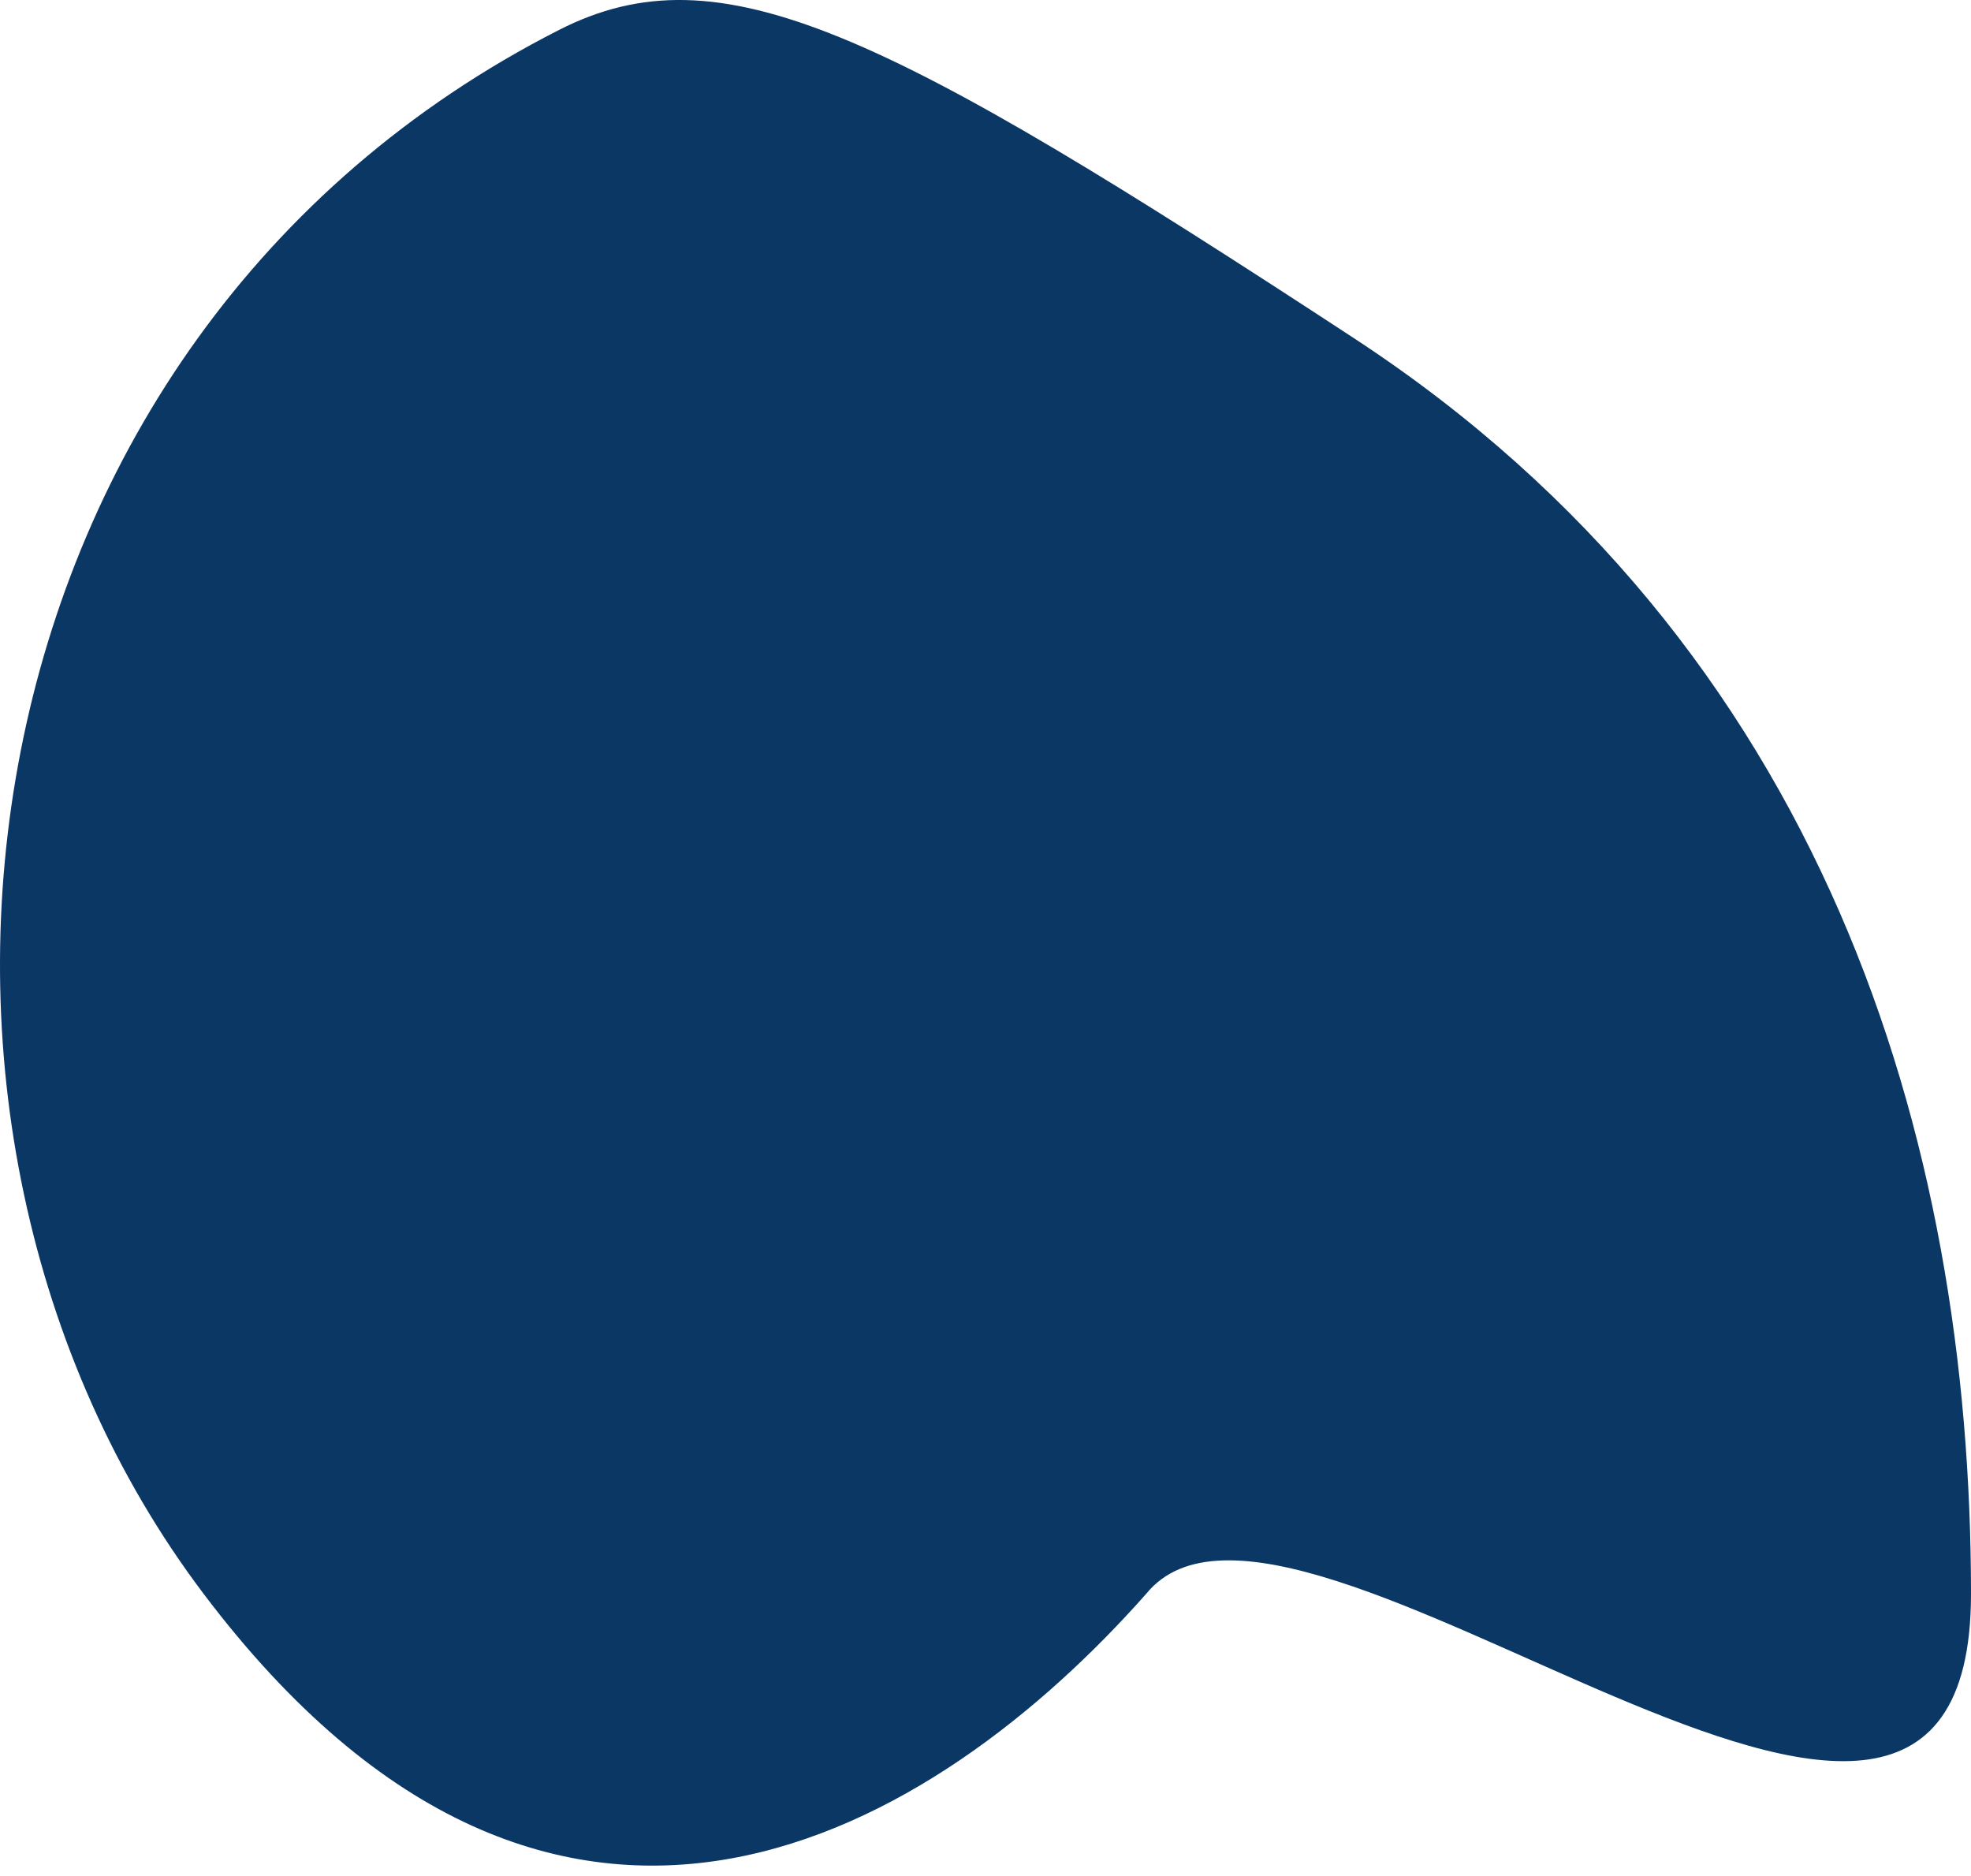
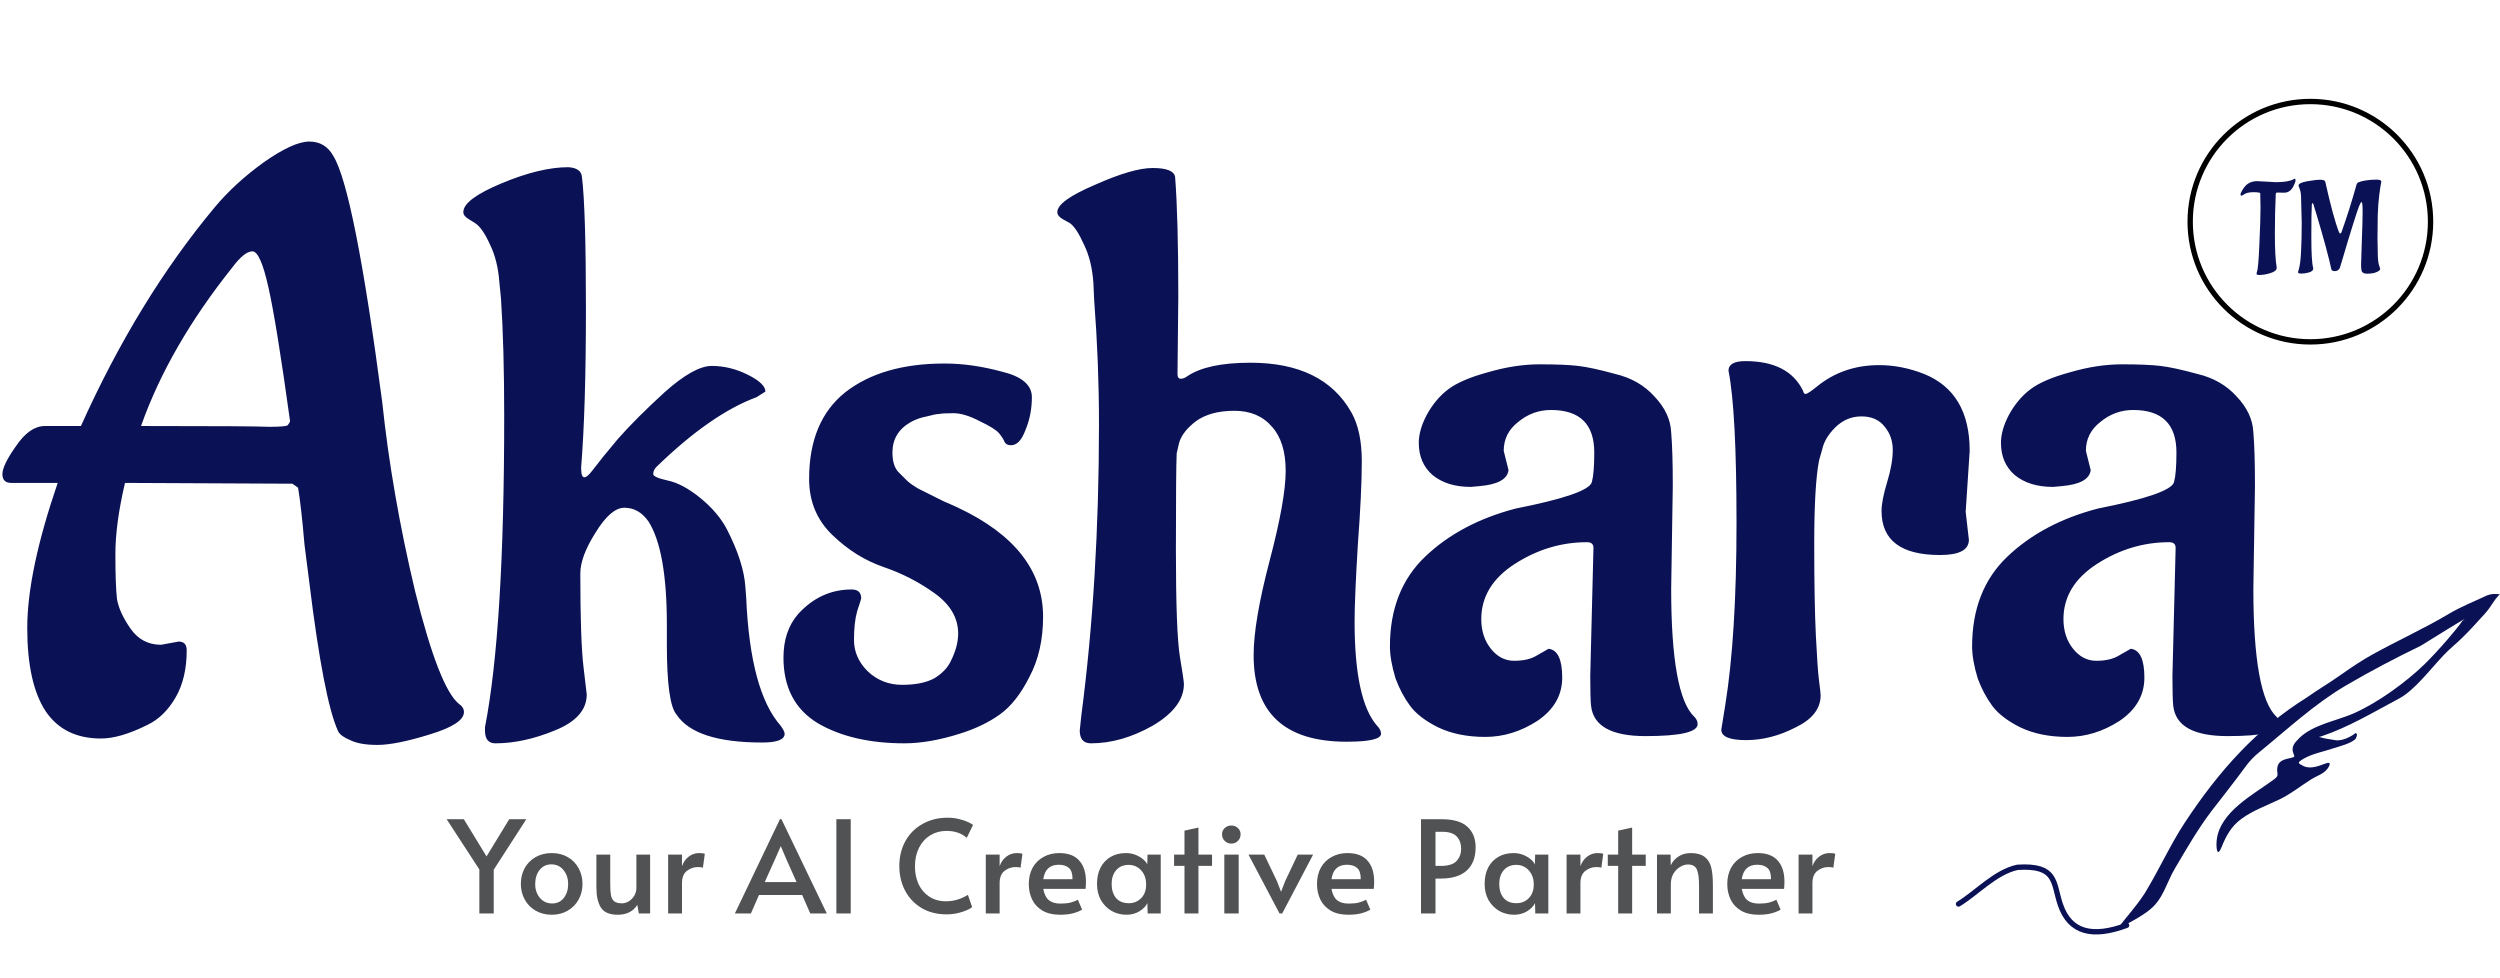
- <svg xmlns="http://www.w3.org/2000/svg" width="41px" height="39px" viewBox="0 0 41 39" version="1.1">
-   <g id="Page-1" stroke="none" stroke-width="1" fill="none" fill-rule="evenodd">
-     <path d="M11.632,0.621 C-0.982,7.036 -3.159,23.358 4.237,33.149 C11.632,42.94 19.514,38.038 23.841,33.149 C26.903,29.371 41,42.604 41,33.149 C41,23.694 37.965,13.451 28.168,7.036 C18.371,0.621 14.989,-1.086 11.632,0.621 Z" id="Path" fill="#0B3765" fill-rule="nonzero" />
-   </g>
+ <svg xmlns="http://www.w3.org/2000/svg" width="468" height="183" viewBox="0 0 468 183" fill="none">
+   <path d="M89.736 162.768L83.616 153.36H86.832L91.08 160.32L95.328 153.36H98.52L92.424 162.816V171H89.736V162.768ZM103.285 171.24C102.149 171.24 101.141 170.984 100.261 170.472C99.381 169.96 98.701 169.264 98.221 168.384C97.741 167.504 97.501 166.528 97.501 165.456C97.501 164.4 97.733 163.432 98.197 162.552C98.677 161.672 99.357 160.976 100.237 160.464C101.117 159.952 102.133 159.696 103.285 159.696C104.437 159.696 105.445 159.952 106.309 160.464C107.189 160.976 107.861 161.672 108.325 162.552C108.805 163.432 109.045 164.4 109.045 165.456C109.045 166.528 108.805 167.504 108.325 168.384C107.845 169.264 107.165 169.96 106.285 170.472C105.421 170.984 104.421 171.24 103.285 171.24ZM103.357 169.128C104.285 169.128 105.013 168.784 105.541 168.096C106.085 167.408 106.357 166.544 106.357 165.504C106.357 164.464 106.069 163.592 105.493 162.888C104.917 162.168 104.157 161.808 103.213 161.808C102.301 161.808 101.565 162.16 101.005 162.864C100.461 163.568 100.189 164.448 100.189 165.504C100.189 166.528 100.485 167.392 101.077 168.096C101.669 168.784 102.429 169.128 103.357 169.128ZM115.629 171.24C114.109 171.24 113.061 170.792 112.485 169.896C111.925 169 111.645 167.752 111.645 166.152V159.984H114.237V165.504C114.237 166.416 114.285 167.128 114.381 167.64C114.493 168.136 114.701 168.504 115.005 168.744C115.325 168.984 115.797 169.104 116.421 169.104C116.869 169.104 117.301 168.976 117.717 168.72C118.133 168.464 118.469 168.12 118.725 167.688C118.997 167.24 119.133 166.752 119.133 166.224V159.984H121.701V171H119.589L119.301 169.392C118.901 170.016 118.397 170.48 117.789 170.784C117.197 171.088 116.477 171.24 115.629 171.24ZM125.077 159.984H127.669V162.144C127.925 161.408 128.341 160.816 128.917 160.368C129.493 159.92 130.149 159.696 130.885 159.696C131.397 159.696 131.749 159.744 131.941 159.84L131.581 162.456C131.437 162.36 131.125 162.312 130.645 162.312C129.893 162.312 129.205 162.552 128.581 163.032C127.973 163.512 127.669 164.28 127.669 165.336V171H125.077V159.984ZM146.281 153.336L154.777 171H151.681L150.169 167.544H142.081L140.569 171H137.569L146.017 153.336H146.281ZM145.081 160.848L143.161 165.12H149.113L147.217 160.872L146.185 158.448H146.137L145.081 160.848ZM156.567 153.36H159.255V171H156.567V153.36ZM177.208 171.168C175.384 171.168 173.8 170.76 172.456 169.944C171.128 169.128 170.112 168.04 169.408 166.68C168.704 165.304 168.352 163.792 168.352 162.144C168.352 160.4 168.728 158.84 169.48 157.464C170.248 156.088 171.32 155.016 172.696 154.248C174.072 153.464 175.632 153.072 177.376 153.072C178.16 153.072 178.888 153.16 179.56 153.336C180.248 153.496 180.816 153.688 181.264 153.912C181.712 154.12 182.008 154.296 182.152 154.44L180.976 156.84C180 155.976 178.728 155.544 177.16 155.544C176.056 155.544 175.056 155.816 174.16 156.36C173.264 156.904 172.56 157.68 172.048 158.688C171.536 159.696 171.28 160.864 171.28 162.192C171.28 163.408 171.504 164.512 171.952 165.504C172.416 166.496 173.088 167.28 173.968 167.856C174.848 168.432 175.896 168.72 177.112 168.72C178.52 168.72 179.88 168.32 181.192 167.52L181.984 169.8C181.632 170.12 180.984 170.432 180.04 170.736C179.112 171.024 178.168 171.168 177.208 171.168ZM184.538 159.984H187.13V162.144C187.386 161.408 187.802 160.816 188.378 160.368C188.954 159.92 189.61 159.696 190.346 159.696C190.858 159.696 191.21 159.744 191.402 159.84L191.042 162.456C190.898 162.36 190.586 162.312 190.106 162.312C189.354 162.312 188.666 162.552 188.042 163.032C187.434 163.512 187.13 164.28 187.13 165.336V171H184.538V159.984ZM198.443 171.24C197.131 171.24 196.035 170.984 195.155 170.472C194.275 169.944 193.627 169.248 193.211 168.384C192.795 167.504 192.587 166.544 192.587 165.504C192.587 164.336 192.827 163.312 193.307 162.432C193.803 161.552 194.483 160.88 195.347 160.416C196.211 159.936 197.187 159.696 198.275 159.696C199.971 159.696 201.227 160.168 202.043 161.112C202.875 162.04 203.291 163.352 203.291 165.048C203.291 165.48 203.267 165.928 203.219 166.392H195.299C195.475 167.368 195.819 168.072 196.331 168.504C196.859 168.936 197.587 169.152 198.515 169.152C199.283 169.152 199.915 169.088 200.411 168.96C200.907 168.832 201.363 168.656 201.779 168.432L202.571 170.28C202.171 170.536 201.627 170.76 200.939 170.952C200.251 171.144 199.419 171.24 198.443 171.24ZM200.771 164.592C200.787 163.6 200.571 162.904 200.123 162.504C199.675 162.088 199.035 161.88 198.203 161.88C196.523 161.88 195.555 162.784 195.299 164.592H200.771ZM210.881 171.24C209.889 171.24 208.969 171.008 208.121 170.544C207.289 170.064 206.617 169.392 206.105 168.528C205.609 167.648 205.361 166.624 205.361 165.456C205.361 164.304 205.577 163.296 206.009 162.432C206.457 161.568 207.089 160.896 207.905 160.416C208.721 159.936 209.681 159.696 210.785 159.696C211.425 159.696 212.025 159.808 212.585 160.032C213.145 160.256 213.617 160.536 214.001 160.872C214.385 161.192 214.641 161.512 214.769 161.832L214.817 159.984H217.289V171H214.841L214.793 169.056C214.521 169.632 214.025 170.144 213.305 170.592C212.585 171.024 211.777 171.24 210.881 171.24ZM211.313 169.08C212.225 169.08 212.993 168.768 213.617 168.144C214.241 167.504 214.553 166.672 214.553 165.648V165.48C214.553 164.792 214.409 164.176 214.121 163.632C213.833 163.088 213.441 162.664 212.945 162.36C212.449 162.056 211.905 161.904 211.313 161.904C210.289 161.904 209.497 162.24 208.937 162.912C208.377 163.568 208.097 164.424 208.097 165.48C208.097 166.552 208.369 167.424 208.913 168.096C209.473 168.752 210.273 169.08 211.313 169.08ZM221.734 162.096H219.79V159.984H221.734V155.496L224.35 154.92V159.984H226.894V162.096H224.35V171H221.734V162.096ZM229.193 159.984H231.881V171H229.193V159.984ZM230.513 157.92C230.017 157.92 229.601 157.752 229.265 157.416C228.929 157.08 228.761 156.664 228.761 156.168C228.761 155.72 228.929 155.336 229.265 155.016C229.601 154.696 230.017 154.536 230.513 154.536C230.993 154.536 231.401 154.696 231.737 155.016C232.073 155.336 232.241 155.72 232.241 156.168C232.241 156.664 232.073 157.08 231.737 157.416C231.417 157.752 231.009 157.92 230.513 157.92ZM233.718 159.984H236.67L239.046 164.952L239.814 166.944L240.582 164.952L242.934 159.984H245.814L240.03 171H239.526L233.718 159.984ZM252.396 171.24C251.084 171.24 249.988 170.984 249.108 170.472C248.228 169.944 247.58 169.248 247.164 168.384C246.748 167.504 246.54 166.544 246.54 165.504C246.54 164.336 246.78 163.312 247.26 162.432C247.756 161.552 248.436 160.88 249.3 160.416C250.164 159.936 251.14 159.696 252.228 159.696C253.924 159.696 255.18 160.168 255.996 161.112C256.828 162.04 257.244 163.352 257.244 165.048C257.244 165.48 257.22 165.928 257.172 166.392H249.252C249.428 167.368 249.772 168.072 250.284 168.504C250.812 168.936 251.54 169.152 252.468 169.152C253.236 169.152 253.868 169.088 254.364 168.96C254.86 168.832 255.316 168.656 255.732 168.432L256.524 170.28C256.124 170.536 255.58 170.76 254.892 170.952C254.204 171.144 253.372 171.24 252.396 171.24ZM254.724 164.592C254.74 163.6 254.524 162.904 254.076 162.504C253.628 162.088 252.988 161.88 252.156 161.88C250.476 161.88 249.508 162.784 249.252 164.592H254.724ZM266.013 153.36H269.901C272.093 153.36 273.693 153.832 274.701 154.776C275.725 155.704 276.237 156.984 276.237 158.616C276.237 160.504 275.685 161.952 274.581 162.96C273.477 163.968 271.837 164.472 269.661 164.472H268.725V171H266.013V153.36ZM269.733 162.096C271.141 162.096 272.125 161.784 272.685 161.16C273.245 160.536 273.525 159.784 273.525 158.904C273.525 157.96 273.253 157.192 272.709 156.6C272.165 156.008 271.253 155.712 269.973 155.712H268.725V162.096H269.733ZM283.443 171.24C282.451 171.24 281.531 171.008 280.683 170.544C279.851 170.064 279.179 169.392 278.667 168.528C278.171 167.648 277.923 166.624 277.923 165.456C277.923 164.304 278.139 163.296 278.571 162.432C279.019 161.568 279.651 160.896 280.467 160.416C281.283 159.936 282.243 159.696 283.347 159.696C283.987 159.696 284.587 159.808 285.147 160.032C285.707 160.256 286.179 160.536 286.563 160.872C286.947 161.192 287.203 161.512 287.331 161.832L287.379 159.984H289.851V171H287.403L287.355 169.056C287.083 169.632 286.587 170.144 285.867 170.592C285.147 171.024 284.339 171.24 283.443 171.24ZM283.875 169.08C284.787 169.08 285.555 168.768 286.179 168.144C286.803 167.504 287.115 166.672 287.115 165.648V165.48C287.115 164.792 286.971 164.176 286.683 163.632C286.395 163.088 286.003 162.664 285.507 162.36C285.011 162.056 284.467 161.904 283.875 161.904C282.851 161.904 282.059 162.24 281.499 162.912C280.939 163.568 280.659 164.424 280.659 165.48C280.659 166.552 280.931 167.424 281.475 168.096C282.035 168.752 282.835 169.08 283.875 169.08ZM293.265 159.984H295.857V162.144C296.113 161.408 296.529 160.816 297.105 160.368C297.681 159.92 298.337 159.696 299.073 159.696C299.585 159.696 299.937 159.744 300.129 159.84L299.769 162.456C299.625 162.36 299.313 162.312 298.833 162.312C298.081 162.312 297.393 162.552 296.769 163.032C296.161 163.512 295.857 164.28 295.857 165.336V171H293.265V159.984ZM302.922 162.096H300.978V159.984H302.922V155.496L305.538 154.92V159.984H308.082V162.096H305.538V171H302.922V162.096ZM310.188 159.984H312.732L312.756 162C313.06 161.328 313.54 160.776 314.196 160.344C314.852 159.912 315.62 159.696 316.5 159.696C317.636 159.696 318.508 159.936 319.116 160.416C319.724 160.88 320.132 161.536 320.34 162.384C320.548 163.232 320.652 164.336 320.652 165.696V171H318.06V165.768C318.06 164.376 317.924 163.376 317.652 162.768C317.38 162.144 316.82 161.832 315.972 161.832C315.492 161.832 315.004 161.984 314.508 162.288C314.012 162.576 313.596 163 313.26 163.56C312.94 164.12 312.78 164.776 312.78 165.528V171H310.188V159.984ZM329.201 171.24C327.889 171.24 326.793 170.984 325.913 170.472C325.033 169.944 324.385 169.248 323.969 168.384C323.553 167.504 323.345 166.544 323.345 165.504C323.345 164.336 323.585 163.312 324.065 162.432C324.561 161.552 325.241 160.88 326.105 160.416C326.969 159.936 327.945 159.696 329.033 159.696C330.729 159.696 331.985 160.168 332.801 161.112C333.633 162.04 334.049 163.352 334.049 165.048C334.049 165.48 334.025 165.928 333.977 166.392H326.057C326.233 167.368 326.577 168.072 327.089 168.504C327.617 168.936 328.345 169.152 329.273 169.152C330.041 169.152 330.673 169.088 331.169 168.96C331.665 168.832 332.121 168.656 332.537 168.432L333.329 170.28C332.929 170.536 332.385 170.76 331.697 170.952C331.009 171.144 330.177 171.24 329.201 171.24ZM331.529 164.592C331.545 163.6 331.329 162.904 330.881 162.504C330.433 162.088 329.793 161.88 328.961 161.88C327.281 161.88 326.313 162.784 326.057 164.592H331.529ZM336.695 159.984H339.287V162.144C339.543 161.408 339.959 160.816 340.535 160.368C341.111 159.92 341.766 159.696 342.503 159.696C343.015 159.696 343.367 159.744 343.559 159.84L343.199 162.456C343.055 162.36 342.743 162.312 342.263 162.312C341.511 162.312 340.823 162.552 340.199 163.032C339.591 163.512 339.287 164.28 339.287 165.336V171H336.695V159.984Z" fill="#515253" />
+   <path d="M401.513 167.192C399.704 169.988 398.045 171.594 396.28 174.044C398.305 172.821 400.628 171.775 402.473 170.274C404.989 168.228 405.549 165.28 407.139 162.585C409.237 159.027 411.48 155.132 413.955 151.882C415.565 149.86 417.079 147.822 418.633 145.828C420.186 143.834 420.923 142.444 422.894 140.841C428.166 136.554 433.305 131.75 439.157 128.323C443.749 125.634 448.419 123.184 453.195 120.873C453.451 120.749 463.521 114.397 460.961 116.215C460.146 117.497 456.468 121.82 453.812 124.401C450.492 127.628 445.11 131.591 440.5 133.587C437.306 134.97 432.914 135.67 430.375 138.22C429.551 139.048 428.862 139.812 429.311 140.998C429.526 141.567 429.686 141.694 428.938 141.864C427.727 142.139 426.447 142.31 426.295 143.844C426.196 144.844 426.732 145.126 425.78 145.837C421.98 148.677 415.473 151.951 414.958 157.38C414.836 158.669 415.028 160.721 415.902 158.525C416.728 156.448 417.729 154.663 419.556 153.317C421.803 151.662 424.369 150.798 426.831 149.595C428.897 148.586 430.683 147.133 432.625 145.91C433.843 145.144 435.37 144.803 436.021 143.374C436.36 142.631 435.77 142.768 435.282 142.948C433.999 143.422 432.439 144.041 431.171 143.38C430.214 142.88 429.938 142.806 431.164 142.078C432.873 141.063 434.938 140.721 436.792 140.09C437.733 139.769 440.253 139.175 441.018 138.242C441.338 137.502 441.261 137.283 440.91 137.247C440.438 137.707 438.513 138.824 437.126 138.554C436.151 138.365 435.38 138.316 434.439 138.038C433.854 137.865 434.028 138.021 434.589 137.831C439.731 136.093 444.374 133.28 449.157 130.737C451.963 129.246 454.946 125.301 457.411 122.691C458.66 121.368 459.585 120.697 460.842 119.475C462.502 117.862 463.395 116.801 464.539 115.573C465.549 114.487 465.896 114.047 466.619 112.932C467.534 111.521 467.991 111.289 467.991 111.289C467.991 111.289 466.82 110.98 465.596 111.449C462.808 112.76 460.761 113.531 458.386 114.937C453.604 117.767 448.839 119.91 444.141 122.509C442.329 123.512 440.357 124.796 438.161 126.354C435.965 127.912 433.817 129.151 431.8 130.593C422.586 136.336 415.485 144.138 409.002 153.983C406.25 158.162 404.223 162.76 401.513 167.192Z" fill="#0A1255" />
+   <path d="M366.636 169.227C370.111 167.113 373.51 163.264 377.669 162.36C385.113 161.884 384.323 165.256 385.692 169.32C387.479 174.631 391.789 175.573 398.1 173.22" stroke="#0A1255" stroke-linecap="round" />
+   <path d="M43.5 50.05C35.6 59.95 29.9 69.85 26.4 79.75H26.55C40.45 79.75 48.4 79.8 50.4 79.9C52.5 79.9 53.65 79.8 53.85 79.6C54.05 79.4 54.2 79.15 54.3 78.85C52.6 66.55 51.25 58.2 50.25 53.8C49.25 49.3 48.25 47.05 47.25 47.05C46.25 47.05 45 48.05 43.5 50.05ZM30.15 120.7L33.45 120.1C34.45 120.1 34.95 120.65 34.95 121.75C34.95 125.25 34.25 128.2 32.85 130.6C31.45 133 29.7 134.7 27.6 135.7C24.2 137.4 21.3 138.25 18.9 138.25C14.3 138.25 10.85 136.55 8.55 133.15C6.25 129.65 5.1 124.45 5.1 117.55C5.1 110.55 7 101.5 10.8 90.4H2.1C1 90.4 0.45 89.85 0.45 88.75C0.45 87.65 1.3 85.9 3 83.5C4.7 81 6.5 79.75 8.4 79.75H15.15C22.25 63.95 30.6 50.3 40.2 38.8C42.7 35.8 45.75 33 49.35 30.4C53.05 27.8 55.9 26.5 57.9 26.5C59.9 26.5 61.4 27.4 62.4 29.2C65 33.4 68.05 48.75 71.55 75.25C72.75 86.65 74.8 98.45 77.7 110.65C80.7 122.75 83.45 129.8 85.95 131.8C86.55 132.2 86.85 132.7 86.85 133.3C86.85 134.8 84.7 136.2 80.4 137.5C76.2 138.8 72.95 139.45 70.65 139.45C68.45 139.45 66.75 139.15 65.55 138.55C64.35 138.05 63.6 137.5 63.3 136.9C61.5 133 59.7 123.7 57.9 109L57 101.95C56.6 97.25 56.2 93.7 55.8 91.3L54.75 90.55L23.4 90.4C22.2 95.5 21.6 99.95 21.6 103.75C21.6 107.55 21.7 110.35 21.9 112.15C22.2 113.85 23.05 115.7 24.45 117.7C25.85 119.7 27.75 120.7 30.15 120.7ZM122.886 87.4C122.486 87.8 122.286 88.25 122.286 88.75C122.286 89.15 123.186 89.55 124.986 89.95C126.886 90.35 128.936 91.45 131.136 93.25C133.336 95.05 134.986 97 136.086 99.1C138.186 103.2 139.336 106.8 139.536 109.9L139.686 111.85C140.186 123.55 142.336 131.55 146.136 135.85C146.636 136.55 146.886 137.05 146.886 137.35C146.886 138.45 145.486 139 142.686 139C134.286 139 128.936 137.25 126.636 133.75C125.436 132.35 124.836 128 124.836 120.7V116.95C124.836 107.65 123.686 101.2 121.386 97.6C120.186 95.9 118.686 95.05 116.886 95.05C115.186 95.05 113.386 96.6 111.486 99.7C109.586 102.7 108.636 105.25 108.636 107.35C108.636 115.75 108.836 121.6 109.236 124.9C109.636 128.2 109.836 129.9 109.836 130C109.836 132.9 107.836 135.15 103.836 136.75C99.936 138.35 96.236 139.15 92.736 139.15C91.436 139.15 90.786 138.35 90.786 136.75V136.15C93.186 123.85 94.386 104.45 94.386 77.95C94.386 69.25 94.186 61.9 93.786 55.9L93.486 52.9C93.286 50.1 92.686 47.7 91.686 45.7C90.786 43.7 89.886 42.4 88.986 41.8L87.786 41.05C87.086 40.65 86.736 40.2 86.736 39.7C86.736 38.1 89.136 36.3 93.936 34.3C98.736 32.3 102.886 31.3 106.386 31.3C107.986 31.4 108.836 32 108.936 33.1C109.436 37.1 109.686 45.35 109.686 57.85C109.686 70.25 109.386 80.15 108.786 87.55C108.786 88.75 108.986 89.35 109.386 89.35C109.786 89.35 110.386 88.8 111.186 87.7C112.086 86.5 113.586 84.65 115.686 82.15C117.886 79.65 120.786 76.75 124.386 73.45C128.086 70.15 131.036 68.5 133.236 68.5C135.536 68.5 137.786 69.05 139.986 70.15C142.186 71.25 143.286 72.3 143.286 73.3L141.636 74.35C135.936 76.45 129.686 80.8 122.886 87.4ZM195.266 115.45C195.266 119.75 194.416 123.5 192.716 126.7C191.116 129.9 189.266 132.25 187.166 133.75C185.066 135.25 182.566 136.45 179.666 137.35C175.866 138.55 172.416 139.15 169.316 139.15C162.816 139.15 157.416 137.9 153.116 135.4C148.816 132.8 146.666 128.7 146.666 123.1C146.666 119.8 147.566 117.1 149.366 115C152.166 111.9 155.516 110.35 159.416 110.35C160.616 110.35 161.216 110.9 161.216 112C161.216 112.1 160.966 112.9 160.466 114.4C160.066 115.8 159.866 117.6 159.866 119.8C159.866 122 160.716 123.95 162.416 125.65C164.216 127.35 166.366 128.2 168.866 128.2C171.366 128.2 173.366 127.8 174.866 127C176.366 126.1 177.416 125 178.016 123.7C178.916 121.9 179.366 120.2 179.366 118.6C179.366 115.7 177.916 113.2 175.016 111.1C172.116 109 168.916 107.35 165.416 106.15C161.916 104.95 158.716 102.95 155.816 100.15C152.916 97.35 151.466 93.85 151.466 89.65C151.466 82.45 153.716 77.05 158.216 73.45C162.816 69.85 169.016 68.05 176.816 68.05C180.216 68.05 183.766 68.55 187.466 69.55C191.266 70.45 193.166 72.05 193.166 74.35C193.166 76.55 192.766 78.6 191.966 80.5C191.266 82.4 190.366 83.35 189.266 83.35C188.666 83.35 188.266 83.15 188.066 82.75C187.866 82.25 187.516 81.7 187.016 81.1C186.516 80.5 185.316 79.75 183.416 78.85C181.516 77.85 179.866 77.35 178.466 77.35C177.166 77.35 176.266 77.4 175.766 77.5C175.366 77.5 174.616 77.65 173.516 77.95C172.416 78.15 171.416 78.5 170.516 79C168.216 80.3 167.066 82.2 167.066 84.7C167.066 86.3 167.416 87.5 168.116 88.3C168.816 89 169.366 89.55 169.766 89.95C170.166 90.35 170.866 90.85 171.866 91.45C172.866 91.95 173.566 92.3 173.966 92.5C174.366 92.7 175.266 93.15 176.666 93.85C178.066 94.45 178.966 94.85 179.366 95.05C189.966 100.05 195.266 106.85 195.266 115.45ZM220.579 55.45L220.429 70C220.429 70.6 220.629 70.9 221.029 70.9C221.429 70.9 221.829 70.75 222.229 70.45C224.729 68.75 228.679 67.9 234.079 67.9C243.179 67.9 249.479 71 252.979 77.2C254.279 79.5 254.929 82.55 254.929 86.35C254.929 90.15 254.679 95.4 254.179 102.1C253.779 108.8 253.579 113.55 253.579 116.35C253.579 126.15 254.979 132.65 257.779 135.85C258.279 136.35 258.529 136.85 258.529 137.35C258.529 138.35 256.379 138.85 252.079 138.85C240.479 138.85 234.679 133.45 234.679 122.65C234.679 118.45 235.679 112.55 237.679 104.95C239.679 97.35 240.679 91.75 240.679 88.15C240.679 84.55 239.829 81.8 238.129 79.9C236.429 77.9 234.079 76.9 231.079 76.9C228.079 76.9 225.679 77.55 223.879 78.85C222.179 80.15 221.129 81.5 220.729 82.9L220.279 84.85C220.179 86.75 220.129 92.8 220.129 103C220.129 113.2 220.379 119.85 220.879 122.95C221.379 125.95 221.629 127.65 221.629 128.05C221.629 130.95 219.679 133.55 215.779 135.85C211.879 138.05 208.029 139.15 204.229 139.15C202.829 139.15 202.129 138.35 202.129 136.75L202.429 133.9C204.629 117.1 205.729 98.9 205.729 79.3C205.729 71.7 205.429 64 204.829 56.2L204.679 52.9C204.479 50.1 203.879 47.7 202.879 45.7C201.979 43.7 201.129 42.4 200.329 41.8L198.979 41.05C198.279 40.65 197.929 40.2 197.929 39.7C197.929 38.3 200.279 36.6 204.979 34.6C209.679 32.5 213.279 31.45 215.779 31.45C218.379 31.45 219.779 32 219.979 33.1C220.379 38.2 220.579 45.65 220.579 55.45ZM313.145 91L312.845 110.2C312.845 123.5 314.295 131.5 317.195 134.2C317.595 134.6 317.795 135.05 317.795 135.55C317.795 137.05 314.545 137.8 308.045 137.8C301.645 137.8 298.245 135.9 297.845 132.1C297.745 131.2 297.695 129.35 297.695 126.55L298.295 102.55C298.295 101.85 297.895 101.5 297.095 101.5C292.295 101.5 287.795 102.85 283.595 105.55C279.395 108.25 277.295 111.7 277.295 115.9C277.295 118.1 277.895 119.95 279.095 121.45C280.295 122.95 281.745 123.7 283.445 123.7C285.245 123.7 286.695 123.35 287.795 122.65C288.995 121.95 289.695 121.55 289.895 121.45C291.595 121.65 292.445 123.45 292.445 126.85C292.445 130.15 290.895 132.85 287.795 134.95C284.695 136.95 281.445 137.95 278.045 137.95C274.645 137.95 271.695 137.35 269.195 136.15C266.795 134.95 265.045 133.6 263.945 132.1C262.845 130.6 261.945 128.9 261.245 127C260.545 124.7 260.195 122.7 260.195 121C260.195 114 262.395 108.4 266.795 104.2C271.195 100 276.845 97 283.745 95.2C292.845 93.4 297.595 91.75 297.995 90.25C298.295 89.15 298.445 87.3 298.445 84.7C298.445 79.4 295.745 76.75 290.345 76.75C288.045 76.75 285.995 77.5 284.195 79C282.395 80.4 281.495 82.2 281.495 84.4L282.395 88C282.195 89.7 280.395 90.7 276.995 91L275.345 91.15C272.345 91.15 269.945 90.4 268.145 88.9C266.445 87.4 265.595 85.4 265.595 82.9C265.595 81.3 266.095 79.55 267.095 77.65C268.195 75.65 269.545 74.05 271.145 72.85C272.745 71.65 275.195 70.6 278.495 69.7C281.895 68.7 285.145 68.2 288.245 68.2C291.345 68.2 293.745 68.3 295.445 68.5C297.145 68.7 299.445 69.2 302.345 70C305.345 70.7 307.795 72.1 309.695 74.2C311.695 76.3 312.745 78.55 312.845 80.95C313.045 83.25 313.145 86.6 313.145 91ZM367.975 95.8L368.575 101.05C368.575 102.95 366.775 103.9 363.175 103.9C355.875 103.9 352.225 101.15 352.225 95.65C352.225 94.35 352.575 92.55 353.275 90.25C353.975 87.95 354.325 85.95 354.325 84.25C354.325 82.55 353.825 81.1 352.825 79.9C351.825 78.6 350.375 77.95 348.475 77.95C346.575 77.95 344.925 78.65 343.525 80.05C342.225 81.35 341.425 82.7 341.125 84.1L340.525 86.2C339.925 89.3 339.625 94.5 339.625 101.8C339.625 109 339.725 114.7 339.925 118.9C340.125 123 340.325 125.85 340.525 127.45C340.725 128.95 340.825 129.85 340.825 130.15C340.825 132.65 339.275 134.65 336.175 136.15C333.075 137.75 329.975 138.55 326.875 138.55C323.775 138.55 322.225 137.9 322.225 136.6L322.975 131.95C324.375 123.25 325.075 111.9 325.075 97.9C325.075 83.9 324.575 74.4 323.575 69.4C323.575 68.2 324.625 67.6 326.725 67.6C332.125 67.6 335.725 69.45 337.525 73.15C337.625 73.55 337.775 73.75 337.975 73.75C338.275 73.75 338.975 73.3 340.075 72.4C343.375 69.7 347.275 68.35 351.775 68.35C354.575 68.35 357.375 68.9 360.175 70C365.875 72.3 368.725 77.1 368.725 84.4L367.975 95.8ZM422.129 91L421.829 110.2C421.829 123.5 423.279 131.5 426.179 134.2C426.579 134.6 426.779 135.05 426.779 135.55C426.779 137.05 423.529 137.8 417.029 137.8C410.629 137.8 407.229 135.9 406.829 132.1C406.729 131.2 406.679 129.35 406.679 126.55L407.279 102.55C407.279 101.85 406.879 101.5 406.079 101.5C401.279 101.5 396.779 102.85 392.579 105.55C388.379 108.25 386.279 111.7 386.279 115.9C386.279 118.1 386.879 119.95 388.079 121.45C389.279 122.95 390.729 123.7 392.429 123.7C394.229 123.7 395.679 123.35 396.779 122.65C397.979 121.95 398.679 121.55 398.879 121.45C400.579 121.65 401.429 123.45 401.429 126.85C401.429 130.15 399.879 132.85 396.779 134.95C393.679 136.95 390.429 137.95 387.029 137.95C383.629 137.95 380.679 137.35 378.179 136.15C375.779 134.95 374.029 133.6 372.929 132.1C371.829 130.6 370.929 128.9 370.229 127C369.529 124.7 369.179 122.7 369.179 121C369.179 114 371.379 108.4 375.779 104.2C380.179 100 385.829 97 392.729 95.2C401.829 93.4 406.579 91.75 406.979 90.25C407.279 89.15 407.429 87.3 407.429 84.7C407.429 79.4 404.729 76.75 399.329 76.75C397.029 76.75 394.979 77.5 393.179 79C391.379 80.4 390.479 82.2 390.479 84.4L391.379 88C391.179 89.7 389.379 90.7 385.979 91L384.329 91.15C381.329 91.15 378.929 90.4 377.129 88.9C375.429 87.4 374.579 85.4 374.579 82.9C374.579 81.3 375.079 79.55 376.079 77.65C377.179 75.65 378.529 74.05 380.129 72.85C381.729 71.65 384.179 70.6 387.479 69.7C390.879 68.7 394.129 68.2 397.229 68.2C400.329 68.2 402.729 68.3 404.429 68.5C406.129 68.7 408.429 69.2 411.329 70C414.329 70.7 416.779 72.1 418.679 74.2C420.679 76.3 421.729 78.55 421.829 80.95C422.029 83.25 422.129 86.6 422.129 91Z" fill="#0A1255" />
+   <circle cx="432.5" cy="41.5" r="22.5" stroke="black" />
+   <path d="M422.592 33.912L426.048 34.104C427.584 34.104 428.688 33.92 429.36 33.552C429.456 33.488 429.536 33.456 429.6 33.456C429.68 33.456 429.72 33.568 429.72 33.792C429.72 34.016 429.584 34.384 429.312 34.896C428.912 35.68 428.336 36.072 427.584 36.072L426.264 36.048C426.136 36.048 426.056 36.12 426.024 36.264C425.912 38.616 425.856 41.16 425.856 43.896C425.856 46.616 425.968 48.664 426.192 50.04V50.16C426.192 50.56 425.808 50.88 425.04 51.12C424.288 51.36 423.576 51.48 422.904 51.48C422.584 51.48 422.424 51.392 422.424 51.216C422.424 51.168 422.448 51.056 422.496 50.88C422.672 50.528 422.824 48.824 422.952 45.768C423.096 42.712 423.168 40.408 423.168 38.856L423.12 36.24C423.12 36.144 423.072 36.088 422.976 36.072C422.64 36.008 422.256 35.976 421.824 35.976C420.96 35.976 420.32 36.152 419.904 36.504C419.792 36.584 419.688 36.624 419.592 36.624C419.48 36.624 419.424 36.56 419.424 36.432C419.424 36.24 419.528 35.976 419.736 35.64C419.928 35.304 420.136 35.016 420.36 34.776C420.904 34.2 421.648 33.912 422.592 33.912ZM430.882 41.664L430.762 37.128C430.762 36.408 430.682 35.84 430.522 35.424C430.362 35.008 430.282 34.784 430.282 34.752C430.282 34.4 430.818 34.128 431.89 33.936C432.978 33.744 433.802 33.648 434.362 33.648C434.938 33.648 435.25 33.784 435.298 34.056C436.306 38.552 437.154 41.672 437.842 43.416C437.922 43.608 438.002 43.704 438.082 43.704C438.178 43.704 438.258 43.632 438.322 43.488C439.394 40.464 440.338 37.472 441.154 34.512C441.218 34.32 441.378 34.176 441.634 34.08C441.89 33.968 442.33 33.864 442.954 33.768C443.594 33.672 444.226 33.624 444.85 33.624C445.474 33.624 445.786 33.752 445.786 34.008C445.786 34.024 445.762 34.152 445.714 34.392C445.666 34.616 445.618 34.896 445.57 35.232C445.522 35.568 445.466 35.976 445.402 36.456C445.258 37.56 445.162 38.832 445.114 40.272C445.082 41.696 445.066 43.128 445.066 44.568L445.114 47.088C445.114 48.24 445.186 49.064 445.33 49.56C445.49 50.04 445.57 50.32 445.57 50.4C445.57 50.464 445.514 50.544 445.402 50.64C444.906 51.04 444.154 51.24 443.146 51.24C442.506 51.24 442.146 51.024 442.066 50.592C442.018 50.368 441.994 50.016 441.994 49.536C441.994 49.04 442.042 47.536 442.138 45.024C442.234 42.512 442.282 40.688 442.282 39.552C442.282 38.4 442.218 37.824 442.09 37.824C442.074 37.824 442.066 37.832 442.066 37.848C442.066 37.848 442.042 37.856 441.994 37.872C441.946 37.888 441.818 38.136 441.61 38.616C441.418 39.096 441.026 40.28 440.434 42.168C439.842 44.056 439.306 45.824 438.826 47.472C438.346 49.104 438.082 49.984 438.034 50.112C437.858 50.544 437.522 50.76 437.026 50.76C436.786 50.76 436.594 50.672 436.45 50.496C435.938 48.128 435.026 44.744 433.714 40.344L433.042 38.16C433.01 38.08 432.978 38.04 432.946 38.04C432.866 38.04 432.81 38.096 432.778 38.208C432.714 39.248 432.682 41.296 432.682 44.352C432.682 47.392 432.794 49.312 433.018 50.112C433.034 50.144 433.042 50.192 433.042 50.256C433.042 50.592 432.778 50.84 432.25 51C431.722 51.144 431.242 51.216 430.81 51.216C430.394 51.216 430.186 51.12 430.186 50.928C430.186 50.912 430.226 50.784 430.306 50.544C430.546 49.728 430.698 48.544 430.762 46.992C430.842 45.44 430.882 43.664 430.882 41.664Z" fill="#0A1255" />
</svg>
